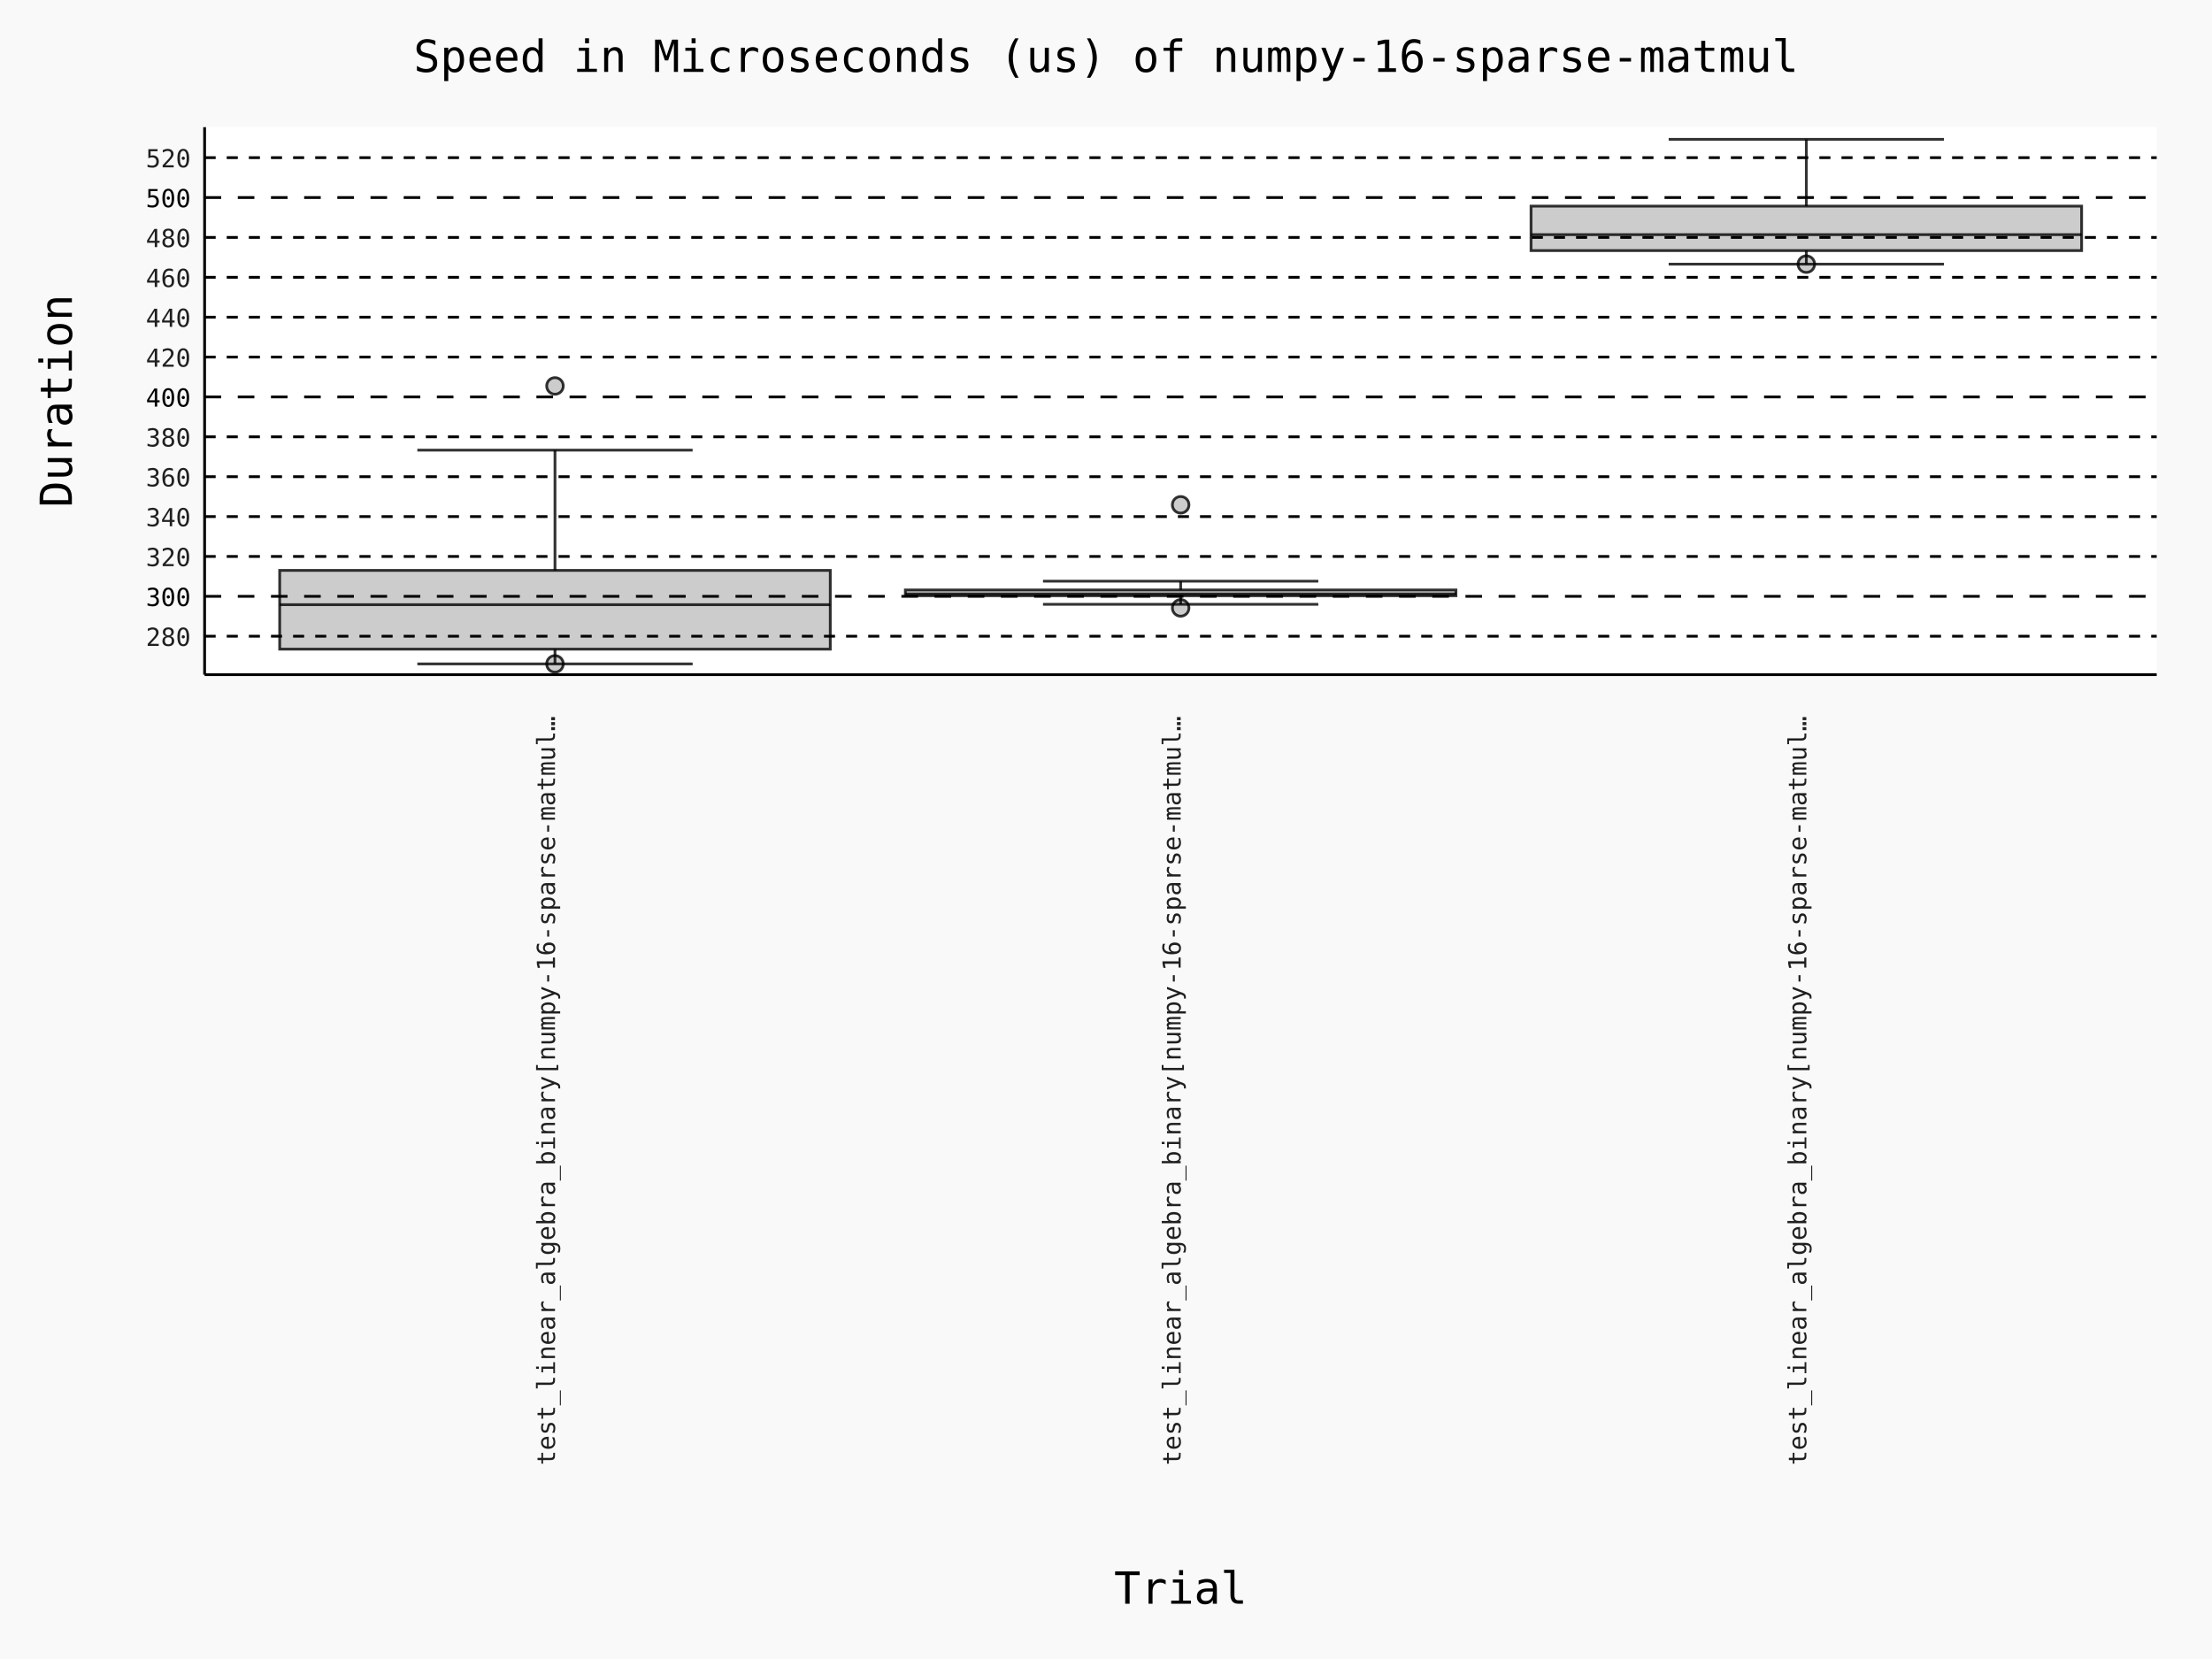
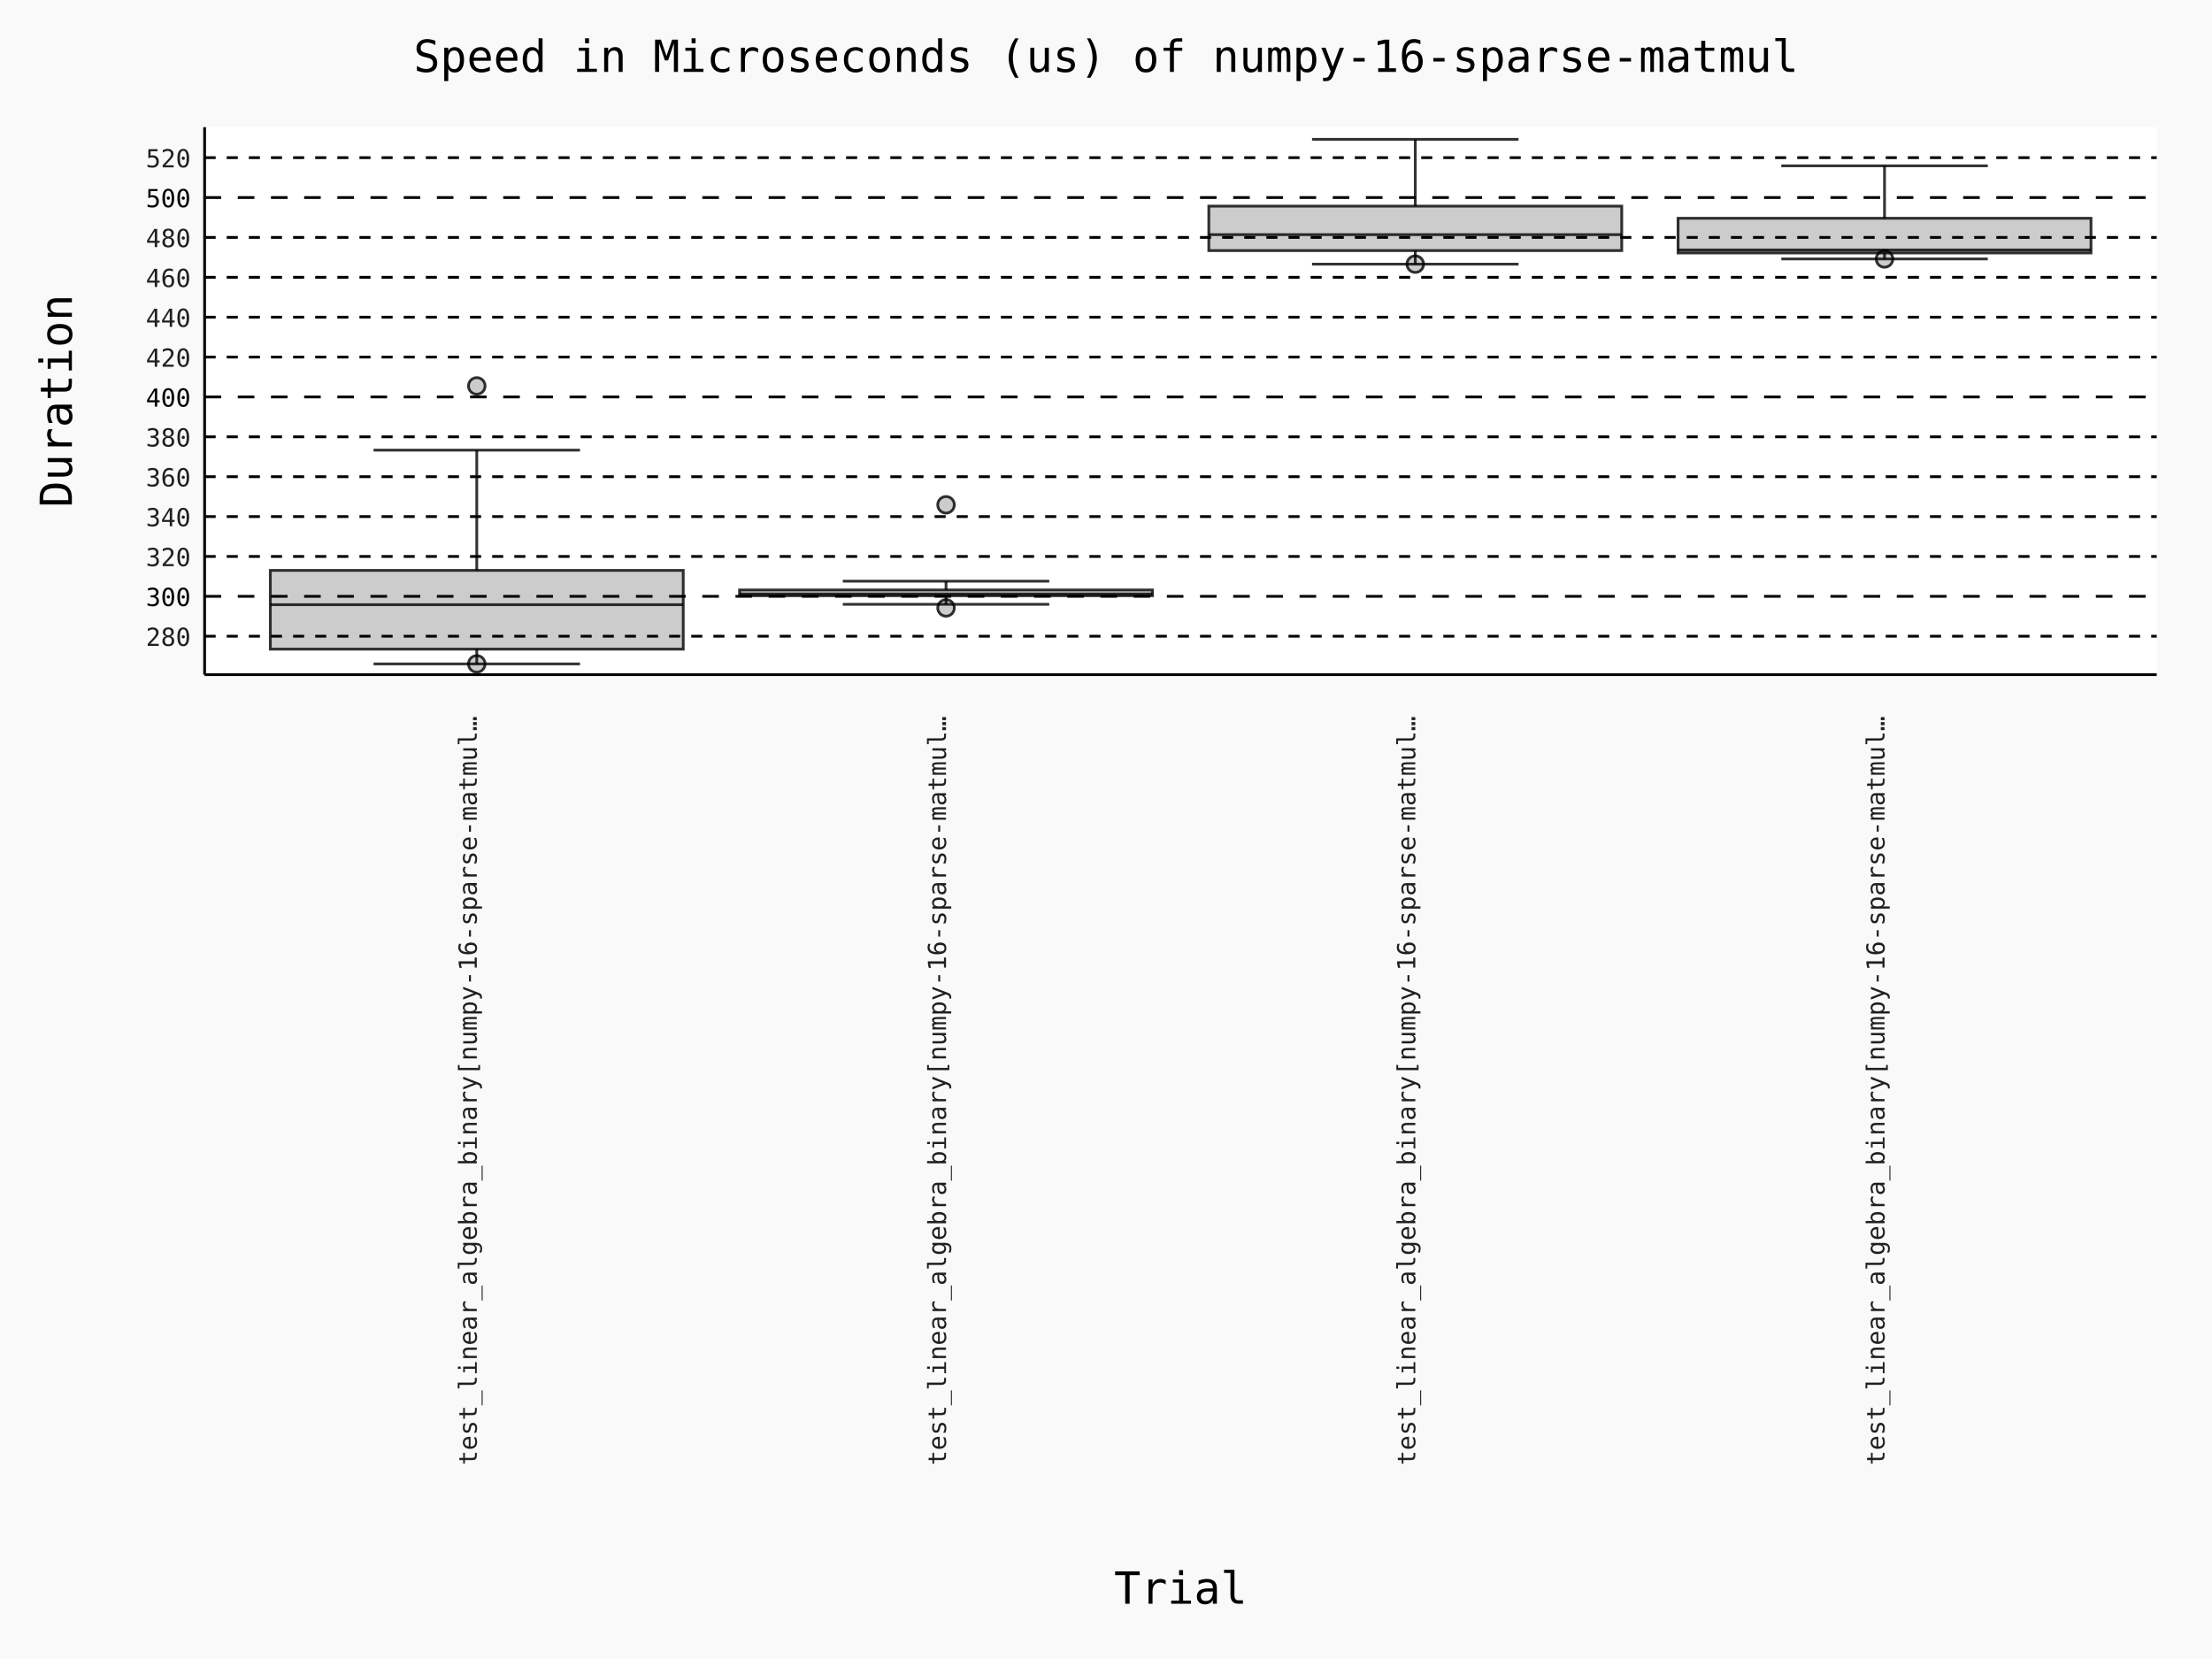
- <svg xmlns="http://www.w3.org/2000/svg" id="chart-00992610-4d95-4f3d-831e-2e537e9d0c7b" class="pygal-chart" viewBox="0 0 800 600">
+ <svg xmlns="http://www.w3.org/2000/svg" id="chart-6756fa02-0b34-4832-a4de-61869c123d2d" class="pygal-chart" viewBox="0 0 800 600">
  <defs>
-     <style type="text/css">#chart-00992610-4d95-4f3d-831e-2e537e9d0c7b{-webkit-user-select:none;-webkit-font-smoothing:antialiased;font-family:Consolas,"Deja Vu Sans Mono","Bitstream Vera Sans Mono","Courier New",monospace}#chart-00992610-4d95-4f3d-831e-2e537e9d0c7b .title{font-family:Consolas,"Deja Vu Sans Mono","Bitstream Vera Sans Mono","Courier New",monospace;font-size:16px}#chart-00992610-4d95-4f3d-831e-2e537e9d0c7b .legends .legend text{font-family:Consolas,"Deja Vu Sans Mono","Bitstream Vera Sans Mono","Courier New",monospace;font-size:14px}#chart-00992610-4d95-4f3d-831e-2e537e9d0c7b .axis text{font-family:Consolas,"Deja Vu Sans Mono","Bitstream Vera Sans Mono","Courier New",monospace;font-size:10px}#chart-00992610-4d95-4f3d-831e-2e537e9d0c7b .axis text.major{font-family:Consolas,"Deja Vu Sans Mono","Bitstream Vera Sans Mono","Courier New",monospace;font-size:10px}#chart-00992610-4d95-4f3d-831e-2e537e9d0c7b .text-overlay text.value{font-family:Consolas,"Deja Vu Sans Mono","Bitstream Vera Sans Mono","Courier New",monospace;font-size:16px}#chart-00992610-4d95-4f3d-831e-2e537e9d0c7b .text-overlay text.label{font-family:Consolas,"Deja Vu Sans Mono","Bitstream Vera Sans Mono","Courier New",monospace;font-size:10px}#chart-00992610-4d95-4f3d-831e-2e537e9d0c7b .tooltip{font-family:Consolas,"Deja Vu Sans Mono","Bitstream Vera Sans Mono","Courier New",monospace;font-size:14px}#chart-00992610-4d95-4f3d-831e-2e537e9d0c7b text.no_data{font-family:Consolas,"Deja Vu Sans Mono","Bitstream Vera Sans Mono","Courier New",monospace;font-size:64px}
- #chart-00992610-4d95-4f3d-831e-2e537e9d0c7b{background-color:rgba(249,249,249,1)}#chart-00992610-4d95-4f3d-831e-2e537e9d0c7b path,#chart-00992610-4d95-4f3d-831e-2e537e9d0c7b line,#chart-00992610-4d95-4f3d-831e-2e537e9d0c7b rect,#chart-00992610-4d95-4f3d-831e-2e537e9d0c7b circle{-webkit-transition:150ms;-moz-transition:150ms;transition:150ms}#chart-00992610-4d95-4f3d-831e-2e537e9d0c7b .graph &gt; .background{fill:rgba(249,249,249,1)}#chart-00992610-4d95-4f3d-831e-2e537e9d0c7b .plot &gt; .background{fill:rgba(255,255,255,1)}#chart-00992610-4d95-4f3d-831e-2e537e9d0c7b .graph{fill:rgba(0,0,0,.87)}#chart-00992610-4d95-4f3d-831e-2e537e9d0c7b text.no_data{fill:rgba(0,0,0,1)}#chart-00992610-4d95-4f3d-831e-2e537e9d0c7b .title{fill:rgba(0,0,0,1)}#chart-00992610-4d95-4f3d-831e-2e537e9d0c7b .legends .legend text{fill:rgba(0,0,0,.87)}#chart-00992610-4d95-4f3d-831e-2e537e9d0c7b .legends .legend:hover text{fill:rgba(0,0,0,1)}#chart-00992610-4d95-4f3d-831e-2e537e9d0c7b .axis .line{stroke:rgba(0,0,0,1)}#chart-00992610-4d95-4f3d-831e-2e537e9d0c7b .axis .guide.line{stroke:rgba(0,0,0,.54)}#chart-00992610-4d95-4f3d-831e-2e537e9d0c7b .axis .major.line{stroke:rgba(0,0,0,.87)}#chart-00992610-4d95-4f3d-831e-2e537e9d0c7b .axis text.major{fill:rgba(0,0,0,1)}#chart-00992610-4d95-4f3d-831e-2e537e9d0c7b .axis.y .guides:hover .guide.line,#chart-00992610-4d95-4f3d-831e-2e537e9d0c7b .line-graph .axis.x .guides:hover .guide.line,#chart-00992610-4d95-4f3d-831e-2e537e9d0c7b .stackedline-graph .axis.x .guides:hover .guide.line,#chart-00992610-4d95-4f3d-831e-2e537e9d0c7b .xy-graph .axis.x .guides:hover .guide.line{stroke:rgba(0,0,0,1)}#chart-00992610-4d95-4f3d-831e-2e537e9d0c7b .axis .guides:hover text{fill:rgba(0,0,0,1)}#chart-00992610-4d95-4f3d-831e-2e537e9d0c7b .reactive{fill-opacity:.7;stroke-opacity:.8;stroke-width:1}#chart-00992610-4d95-4f3d-831e-2e537e9d0c7b .ci{stroke:rgba(0,0,0,.87)}#chart-00992610-4d95-4f3d-831e-2e537e9d0c7b .reactive.active,#chart-00992610-4d95-4f3d-831e-2e537e9d0c7b .active .reactive{fill-opacity:.8;stroke-opacity:.9;stroke-width:4}#chart-00992610-4d95-4f3d-831e-2e537e9d0c7b .ci .reactive.active{stroke-width:1.5}#chart-00992610-4d95-4f3d-831e-2e537e9d0c7b .series text{fill:rgba(0,0,0,1)}#chart-00992610-4d95-4f3d-831e-2e537e9d0c7b .tooltip rect{fill:rgba(255,255,255,1);stroke:rgba(0,0,0,1);-webkit-transition:opacity 150ms;-moz-transition:opacity 150ms;transition:opacity 150ms}#chart-00992610-4d95-4f3d-831e-2e537e9d0c7b .tooltip .label{fill:rgba(0,0,0,.87)}#chart-00992610-4d95-4f3d-831e-2e537e9d0c7b .tooltip .label{fill:rgba(0,0,0,.87)}#chart-00992610-4d95-4f3d-831e-2e537e9d0c7b .tooltip .legend{font-size:.8em;fill:rgba(0,0,0,.54)}#chart-00992610-4d95-4f3d-831e-2e537e9d0c7b .tooltip .x_label{font-size:.6em;fill:rgba(0,0,0,1)}#chart-00992610-4d95-4f3d-831e-2e537e9d0c7b .tooltip .xlink{font-size:.5em;text-decoration:underline}#chart-00992610-4d95-4f3d-831e-2e537e9d0c7b .tooltip .value{font-size:1.5em}#chart-00992610-4d95-4f3d-831e-2e537e9d0c7b .bound{font-size:.5em}#chart-00992610-4d95-4f3d-831e-2e537e9d0c7b .max-value{font-size:.75em;fill:rgba(0,0,0,.54)}#chart-00992610-4d95-4f3d-831e-2e537e9d0c7b .map-element{fill:rgba(255,255,255,1);stroke:rgba(0,0,0,.54) !important}#chart-00992610-4d95-4f3d-831e-2e537e9d0c7b .map-element .reactive{fill-opacity:inherit;stroke-opacity:inherit}#chart-00992610-4d95-4f3d-831e-2e537e9d0c7b .color-0,#chart-00992610-4d95-4f3d-831e-2e537e9d0c7b .color-0 a:visited{stroke:#000000;fill:#000000}#chart-00992610-4d95-4f3d-831e-2e537e9d0c7b .color-1,#chart-00992610-4d95-4f3d-831e-2e537e9d0c7b .color-1 a:visited{stroke:#000000;fill:#000000}#chart-00992610-4d95-4f3d-831e-2e537e9d0c7b .color-2,#chart-00992610-4d95-4f3d-831e-2e537e9d0c7b .color-2 a:visited{stroke:#000000;fill:#000000}#chart-00992610-4d95-4f3d-831e-2e537e9d0c7b .text-overlay .color-0 text{fill:white}#chart-00992610-4d95-4f3d-831e-2e537e9d0c7b .text-overlay .color-1 text{fill:white}#chart-00992610-4d95-4f3d-831e-2e537e9d0c7b .text-overlay .color-2 text{fill:white}
- #chart-00992610-4d95-4f3d-831e-2e537e9d0c7b text.no_data{text-anchor:middle}#chart-00992610-4d95-4f3d-831e-2e537e9d0c7b .guide.line{fill:none}#chart-00992610-4d95-4f3d-831e-2e537e9d0c7b .centered{text-anchor:middle}#chart-00992610-4d95-4f3d-831e-2e537e9d0c7b .title{text-anchor:middle}#chart-00992610-4d95-4f3d-831e-2e537e9d0c7b .legends .legend text{fill-opacity:1}#chart-00992610-4d95-4f3d-831e-2e537e9d0c7b .axis.x text{text-anchor:middle}#chart-00992610-4d95-4f3d-831e-2e537e9d0c7b .axis.x:not(.web) text[transform]{text-anchor:start}#chart-00992610-4d95-4f3d-831e-2e537e9d0c7b .axis.x:not(.web) text[transform].backwards{text-anchor:end}#chart-00992610-4d95-4f3d-831e-2e537e9d0c7b .axis.y text{text-anchor:end}#chart-00992610-4d95-4f3d-831e-2e537e9d0c7b .axis.y text[transform].backwards{text-anchor:start}#chart-00992610-4d95-4f3d-831e-2e537e9d0c7b .axis.y2 text{text-anchor:start}#chart-00992610-4d95-4f3d-831e-2e537e9d0c7b .axis.y2 text[transform].backwards{text-anchor:end}#chart-00992610-4d95-4f3d-831e-2e537e9d0c7b .axis .guide.line{stroke-dasharray:4,4;stroke:black}#chart-00992610-4d95-4f3d-831e-2e537e9d0c7b .axis .major.guide.line{stroke-dasharray:6,6;stroke:black}#chart-00992610-4d95-4f3d-831e-2e537e9d0c7b .horizontal .axis.y .guide.line,#chart-00992610-4d95-4f3d-831e-2e537e9d0c7b .horizontal .axis.y2 .guide.line,#chart-00992610-4d95-4f3d-831e-2e537e9d0c7b .vertical .axis.x .guide.line{opacity:0}#chart-00992610-4d95-4f3d-831e-2e537e9d0c7b .horizontal .axis.always_show .guide.line,#chart-00992610-4d95-4f3d-831e-2e537e9d0c7b .vertical .axis.always_show .guide.line{opacity:1 !important}#chart-00992610-4d95-4f3d-831e-2e537e9d0c7b .axis.y .guides:hover .guide.line,#chart-00992610-4d95-4f3d-831e-2e537e9d0c7b .axis.y2 .guides:hover .guide.line,#chart-00992610-4d95-4f3d-831e-2e537e9d0c7b .axis.x .guides:hover .guide.line{opacity:1}#chart-00992610-4d95-4f3d-831e-2e537e9d0c7b .axis .guides:hover text{opacity:1}#chart-00992610-4d95-4f3d-831e-2e537e9d0c7b .nofill{fill:none}#chart-00992610-4d95-4f3d-831e-2e537e9d0c7b .subtle-fill{fill-opacity:.2}#chart-00992610-4d95-4f3d-831e-2e537e9d0c7b .dot{stroke-width:1px;fill-opacity:1;stroke-opacity:1}#chart-00992610-4d95-4f3d-831e-2e537e9d0c7b .dot.active{stroke-width:5px}#chart-00992610-4d95-4f3d-831e-2e537e9d0c7b .dot.negative{fill:transparent}#chart-00992610-4d95-4f3d-831e-2e537e9d0c7b text,#chart-00992610-4d95-4f3d-831e-2e537e9d0c7b tspan{stroke:none !important}#chart-00992610-4d95-4f3d-831e-2e537e9d0c7b .series text.active{opacity:1}#chart-00992610-4d95-4f3d-831e-2e537e9d0c7b .tooltip rect{fill-opacity:.95;stroke-width:.5}#chart-00992610-4d95-4f3d-831e-2e537e9d0c7b .tooltip text{fill-opacity:1}#chart-00992610-4d95-4f3d-831e-2e537e9d0c7b .showable{visibility:hidden}#chart-00992610-4d95-4f3d-831e-2e537e9d0c7b .showable.shown{visibility:visible}#chart-00992610-4d95-4f3d-831e-2e537e9d0c7b .gauge-background{fill:rgba(229,229,229,1);stroke:none}#chart-00992610-4d95-4f3d-831e-2e537e9d0c7b .bg-lines{stroke:rgba(249,249,249,1);stroke-width:2px}
+     <style type="text/css">#chart-6756fa02-0b34-4832-a4de-61869c123d2d{-webkit-user-select:none;-webkit-font-smoothing:antialiased;font-family:Consolas,"Deja Vu Sans Mono","Bitstream Vera Sans Mono","Courier New",monospace}#chart-6756fa02-0b34-4832-a4de-61869c123d2d .title{font-family:Consolas,"Deja Vu Sans Mono","Bitstream Vera Sans Mono","Courier New",monospace;font-size:16px}#chart-6756fa02-0b34-4832-a4de-61869c123d2d .legends .legend text{font-family:Consolas,"Deja Vu Sans Mono","Bitstream Vera Sans Mono","Courier New",monospace;font-size:14px}#chart-6756fa02-0b34-4832-a4de-61869c123d2d .axis text{font-family:Consolas,"Deja Vu Sans Mono","Bitstream Vera Sans Mono","Courier New",monospace;font-size:10px}#chart-6756fa02-0b34-4832-a4de-61869c123d2d .axis text.major{font-family:Consolas,"Deja Vu Sans Mono","Bitstream Vera Sans Mono","Courier New",monospace;font-size:10px}#chart-6756fa02-0b34-4832-a4de-61869c123d2d .text-overlay text.value{font-family:Consolas,"Deja Vu Sans Mono","Bitstream Vera Sans Mono","Courier New",monospace;font-size:16px}#chart-6756fa02-0b34-4832-a4de-61869c123d2d .text-overlay text.label{font-family:Consolas,"Deja Vu Sans Mono","Bitstream Vera Sans Mono","Courier New",monospace;font-size:10px}#chart-6756fa02-0b34-4832-a4de-61869c123d2d .tooltip{font-family:Consolas,"Deja Vu Sans Mono","Bitstream Vera Sans Mono","Courier New",monospace;font-size:14px}#chart-6756fa02-0b34-4832-a4de-61869c123d2d text.no_data{font-family:Consolas,"Deja Vu Sans Mono","Bitstream Vera Sans Mono","Courier New",monospace;font-size:64px}
+ #chart-6756fa02-0b34-4832-a4de-61869c123d2d{background-color:rgba(249,249,249,1)}#chart-6756fa02-0b34-4832-a4de-61869c123d2d path,#chart-6756fa02-0b34-4832-a4de-61869c123d2d line,#chart-6756fa02-0b34-4832-a4de-61869c123d2d rect,#chart-6756fa02-0b34-4832-a4de-61869c123d2d circle{-webkit-transition:150ms;-moz-transition:150ms;transition:150ms}#chart-6756fa02-0b34-4832-a4de-61869c123d2d .graph &gt; .background{fill:rgba(249,249,249,1)}#chart-6756fa02-0b34-4832-a4de-61869c123d2d .plot &gt; .background{fill:rgba(255,255,255,1)}#chart-6756fa02-0b34-4832-a4de-61869c123d2d .graph{fill:rgba(0,0,0,.87)}#chart-6756fa02-0b34-4832-a4de-61869c123d2d text.no_data{fill:rgba(0,0,0,1)}#chart-6756fa02-0b34-4832-a4de-61869c123d2d .title{fill:rgba(0,0,0,1)}#chart-6756fa02-0b34-4832-a4de-61869c123d2d .legends .legend text{fill:rgba(0,0,0,.87)}#chart-6756fa02-0b34-4832-a4de-61869c123d2d .legends .legend:hover text{fill:rgba(0,0,0,1)}#chart-6756fa02-0b34-4832-a4de-61869c123d2d .axis .line{stroke:rgba(0,0,0,1)}#chart-6756fa02-0b34-4832-a4de-61869c123d2d .axis .guide.line{stroke:rgba(0,0,0,.54)}#chart-6756fa02-0b34-4832-a4de-61869c123d2d .axis .major.line{stroke:rgba(0,0,0,.87)}#chart-6756fa02-0b34-4832-a4de-61869c123d2d .axis text.major{fill:rgba(0,0,0,1)}#chart-6756fa02-0b34-4832-a4de-61869c123d2d .axis.y .guides:hover .guide.line,#chart-6756fa02-0b34-4832-a4de-61869c123d2d .line-graph .axis.x .guides:hover .guide.line,#chart-6756fa02-0b34-4832-a4de-61869c123d2d .stackedline-graph .axis.x .guides:hover .guide.line,#chart-6756fa02-0b34-4832-a4de-61869c123d2d .xy-graph .axis.x .guides:hover .guide.line{stroke:rgba(0,0,0,1)}#chart-6756fa02-0b34-4832-a4de-61869c123d2d .axis .guides:hover text{fill:rgba(0,0,0,1)}#chart-6756fa02-0b34-4832-a4de-61869c123d2d .reactive{fill-opacity:.7;stroke-opacity:.8;stroke-width:1}#chart-6756fa02-0b34-4832-a4de-61869c123d2d .ci{stroke:rgba(0,0,0,.87)}#chart-6756fa02-0b34-4832-a4de-61869c123d2d .reactive.active,#chart-6756fa02-0b34-4832-a4de-61869c123d2d .active .reactive{fill-opacity:.8;stroke-opacity:.9;stroke-width:4}#chart-6756fa02-0b34-4832-a4de-61869c123d2d .ci .reactive.active{stroke-width:1.5}#chart-6756fa02-0b34-4832-a4de-61869c123d2d .series text{fill:rgba(0,0,0,1)}#chart-6756fa02-0b34-4832-a4de-61869c123d2d .tooltip rect{fill:rgba(255,255,255,1);stroke:rgba(0,0,0,1);-webkit-transition:opacity 150ms;-moz-transition:opacity 150ms;transition:opacity 150ms}#chart-6756fa02-0b34-4832-a4de-61869c123d2d .tooltip .label{fill:rgba(0,0,0,.87)}#chart-6756fa02-0b34-4832-a4de-61869c123d2d .tooltip .label{fill:rgba(0,0,0,.87)}#chart-6756fa02-0b34-4832-a4de-61869c123d2d .tooltip .legend{font-size:.8em;fill:rgba(0,0,0,.54)}#chart-6756fa02-0b34-4832-a4de-61869c123d2d .tooltip .x_label{font-size:.6em;fill:rgba(0,0,0,1)}#chart-6756fa02-0b34-4832-a4de-61869c123d2d .tooltip .xlink{font-size:.5em;text-decoration:underline}#chart-6756fa02-0b34-4832-a4de-61869c123d2d .tooltip .value{font-size:1.5em}#chart-6756fa02-0b34-4832-a4de-61869c123d2d .bound{font-size:.5em}#chart-6756fa02-0b34-4832-a4de-61869c123d2d .max-value{font-size:.75em;fill:rgba(0,0,0,.54)}#chart-6756fa02-0b34-4832-a4de-61869c123d2d .map-element{fill:rgba(255,255,255,1);stroke:rgba(0,0,0,.54) !important}#chart-6756fa02-0b34-4832-a4de-61869c123d2d .map-element .reactive{fill-opacity:inherit;stroke-opacity:inherit}#chart-6756fa02-0b34-4832-a4de-61869c123d2d .color-0,#chart-6756fa02-0b34-4832-a4de-61869c123d2d .color-0 a:visited{stroke:#000000;fill:#000000}#chart-6756fa02-0b34-4832-a4de-61869c123d2d .color-1,#chart-6756fa02-0b34-4832-a4de-61869c123d2d .color-1 a:visited{stroke:#000000;fill:#000000}#chart-6756fa02-0b34-4832-a4de-61869c123d2d .color-2,#chart-6756fa02-0b34-4832-a4de-61869c123d2d .color-2 a:visited{stroke:#000000;fill:#000000}#chart-6756fa02-0b34-4832-a4de-61869c123d2d .color-3,#chart-6756fa02-0b34-4832-a4de-61869c123d2d .color-3 a:visited{stroke:#000000;fill:#000000}#chart-6756fa02-0b34-4832-a4de-61869c123d2d .text-overlay .color-0 text{fill:white}#chart-6756fa02-0b34-4832-a4de-61869c123d2d .text-overlay .color-1 text{fill:white}#chart-6756fa02-0b34-4832-a4de-61869c123d2d .text-overlay .color-2 text{fill:white}#chart-6756fa02-0b34-4832-a4de-61869c123d2d .text-overlay .color-3 text{fill:white}
+ #chart-6756fa02-0b34-4832-a4de-61869c123d2d text.no_data{text-anchor:middle}#chart-6756fa02-0b34-4832-a4de-61869c123d2d .guide.line{fill:none}#chart-6756fa02-0b34-4832-a4de-61869c123d2d .centered{text-anchor:middle}#chart-6756fa02-0b34-4832-a4de-61869c123d2d .title{text-anchor:middle}#chart-6756fa02-0b34-4832-a4de-61869c123d2d .legends .legend text{fill-opacity:1}#chart-6756fa02-0b34-4832-a4de-61869c123d2d .axis.x text{text-anchor:middle}#chart-6756fa02-0b34-4832-a4de-61869c123d2d .axis.x:not(.web) text[transform]{text-anchor:start}#chart-6756fa02-0b34-4832-a4de-61869c123d2d .axis.x:not(.web) text[transform].backwards{text-anchor:end}#chart-6756fa02-0b34-4832-a4de-61869c123d2d .axis.y text{text-anchor:end}#chart-6756fa02-0b34-4832-a4de-61869c123d2d .axis.y text[transform].backwards{text-anchor:start}#chart-6756fa02-0b34-4832-a4de-61869c123d2d .axis.y2 text{text-anchor:start}#chart-6756fa02-0b34-4832-a4de-61869c123d2d .axis.y2 text[transform].backwards{text-anchor:end}#chart-6756fa02-0b34-4832-a4de-61869c123d2d .axis .guide.line{stroke-dasharray:4,4;stroke:black}#chart-6756fa02-0b34-4832-a4de-61869c123d2d .axis .major.guide.line{stroke-dasharray:6,6;stroke:black}#chart-6756fa02-0b34-4832-a4de-61869c123d2d .horizontal .axis.y .guide.line,#chart-6756fa02-0b34-4832-a4de-61869c123d2d .horizontal .axis.y2 .guide.line,#chart-6756fa02-0b34-4832-a4de-61869c123d2d .vertical .axis.x .guide.line{opacity:0}#chart-6756fa02-0b34-4832-a4de-61869c123d2d .horizontal .axis.always_show .guide.line,#chart-6756fa02-0b34-4832-a4de-61869c123d2d .vertical .axis.always_show .guide.line{opacity:1 !important}#chart-6756fa02-0b34-4832-a4de-61869c123d2d .axis.y .guides:hover .guide.line,#chart-6756fa02-0b34-4832-a4de-61869c123d2d .axis.y2 .guides:hover .guide.line,#chart-6756fa02-0b34-4832-a4de-61869c123d2d .axis.x .guides:hover .guide.line{opacity:1}#chart-6756fa02-0b34-4832-a4de-61869c123d2d .axis .guides:hover text{opacity:1}#chart-6756fa02-0b34-4832-a4de-61869c123d2d .nofill{fill:none}#chart-6756fa02-0b34-4832-a4de-61869c123d2d .subtle-fill{fill-opacity:.2}#chart-6756fa02-0b34-4832-a4de-61869c123d2d .dot{stroke-width:1px;fill-opacity:1;stroke-opacity:1}#chart-6756fa02-0b34-4832-a4de-61869c123d2d .dot.active{stroke-width:5px}#chart-6756fa02-0b34-4832-a4de-61869c123d2d .dot.negative{fill:transparent}#chart-6756fa02-0b34-4832-a4de-61869c123d2d text,#chart-6756fa02-0b34-4832-a4de-61869c123d2d tspan{stroke:none !important}#chart-6756fa02-0b34-4832-a4de-61869c123d2d .series text.active{opacity:1}#chart-6756fa02-0b34-4832-a4de-61869c123d2d .tooltip rect{fill-opacity:.95;stroke-width:.5}#chart-6756fa02-0b34-4832-a4de-61869c123d2d .tooltip text{fill-opacity:1}#chart-6756fa02-0b34-4832-a4de-61869c123d2d .showable{visibility:hidden}#chart-6756fa02-0b34-4832-a4de-61869c123d2d .showable.shown{visibility:visible}#chart-6756fa02-0b34-4832-a4de-61869c123d2d .gauge-background{fill:rgba(229,229,229,1);stroke:none}#chart-6756fa02-0b34-4832-a4de-61869c123d2d .bg-lines{stroke:rgba(249,249,249,1);stroke-width:2px}
.tooltip .value{font-size:1em !important}.axis text{font-size:9px !important}</style>
  </defs>
  <g class="graph custombox-graph vertical">
    <rect x="0" y="0" width="800" height="600" class="background" />
    <g transform="translate(74, 46)" class="plot">
      <rect x="0" y="0" width="706.0" height="198.0" class="background" />
      <g class="axis y always_show">
        <path d="M0 198 h706" class="line" />
        <g class="guides">
          <path d="M0 184.096 h706" class="guide line" />
          <text x="-5" y="187.596" class="">280</text>
        </g>
        <g class="guides">
          <path d="M0 169.673 h706" class="major guide line" />
          <text x="-5" y="173.173" class="major">300</text>
        </g>
        <g class="guides">
          <path d="M0 155.25 h706" class="guide line" />
          <text x="-5" y="158.75" class="">320</text>
        </g>
        <g class="guides">
          <path d="M0 140.827 h706" class="guide line" />
          <text x="-5" y="144.327" class="">340</text>
        </g>
        <g class="guides">
          <path d="M0 126.404 h706" class="guide line" />
          <text x="-5" y="129.904" class="">360</text>
        </g>
        <g class="guides">
          <path d="M0 111.981 h706" class="guide line" />
          <text x="-5" y="115.481" class="">380</text>
        </g>
        <g class="guides">
          <path d="M0 97.558 h706" class="major guide line" />
          <text x="-5" y="101.058" class="major">400</text>
        </g>
        <g class="guides">
          <path d="M0 83.135 h706" class="guide line" />
          <text x="-5" y="86.635" class="">420</text>
        </g>
        <g class="guides">
          <path d="M0 68.712 h706" class="guide line" />
          <text x="-5" y="72.212" class="">440</text>
        </g>
        <g class="guides">
          <path d="M0 54.288 h706" class="guide line" />
          <text x="-5" y="57.788" class="">460</text>
        </g>
        <g class="guides">
          <path d="M0 39.865 h706" class="guide line" />
          <text x="-5" y="43.365" class="">480</text>
        </g>
        <g class="guides">
          <path d="M0 25.442 h706" class="major guide line" />
          <text x="-5" y="28.942" class="major">500</text>
        </g>
        <g class="guides">
          <path d="M0 11.019 h706" class="guide line" />
          <text x="-5" y="14.519" class="">520</text>
        </g>
      </g>
      <g class="axis x">
        <path d="M0 0 v198" class="line" />
        <g class="guides">
-           <path d="M126.718 0 v198" class="guide line" />
-           <text x="126.718" y="213.0" class="backwards" transform="rotate(270 126.7179 213)">test_linear_algebra_binary[numpy-16-sparse-matmul…</text>
+           <path d="M98.433 0 v198" class="guide line" />
+           <text x="98.433" y="213.0" class="backwards" transform="rotate(270 98.43269 213)">test_linear_algebra_binary[numpy-16-sparse-matmul…</text>
        </g>
        <g class="guides">
-           <path d="M353 0 v198" class="guide line" />
-           <text x="353.0" y="213.0" class="backwards" transform="rotate(270 353 213)">test_linear_algebra_binary[numpy-16-sparse-matmul…</text>
+           <path d="M268.144 0 v198" class="guide line" />
+           <text x="268.144" y="213.0" class="backwards" transform="rotate(270 268.1442 213)">test_linear_algebra_binary[numpy-16-sparse-matmul…</text>
        </g>
        <g class="guides">
-           <path d="M579.282 0 v198" class="guide line" />
-           <text x="579.282" y="213.0" class="backwards" transform="rotate(270 579.2821 213)">test_linear_algebra_binary[numpy-16-sparse-matmul…</text>
+           <path d="M437.856 0 v198" class="guide line" />
+           <text x="437.856" y="213.0" class="backwards" transform="rotate(270 437.8558 213)">test_linear_algebra_binary[numpy-16-sparse-matmul…</text>
+         </g>
+         <g class="guides">
+           <path d="M607.567 0 v198" class="guide line" />
+           <text x="607.567" y="213.0" class="backwards" transform="rotate(270 607.5673 213)">test_linear_algebra_binary[numpy-16-sparse-matmul…</text>
        </g>
      </g>
      <g class="series serie-0 color-0">
        <g class="boxes">
          <g class="box">
-             <path stroke-width="3" d="M76.936 194.112 L176.5 194.112" class="reactive tooltip-trigger" />
-             <path stroke-width="3" d="M27.154 172.693 L226.282 172.693" class="reactive tooltip-trigger" />
-             <path stroke-width="3" d="M76.936 116.801 L176.5 116.801" class="reactive tooltip-trigger" />
-             <path stroke-width="2" d="M126.718 194.112 L126.718 188.775" class="reactive tooltip-trigger" />
-             <path stroke-width="2" d="M126.718 116.801 L126.718 160.289" class="reactive tooltip-trigger" />
-             <rect x="27.154" y="160.289" height="28.486" width="199.128" class="subtle-fill reactive tooltip-trigger" />
-             <circle cx="126.718" cy="194.112" r="3" class="subtle-fill reactive tooltip-trigger" />
-             <circle cx="126.718" cy="93.579" r="3" class="subtle-fill reactive tooltip-trigger" />
+             <path stroke-width="3" d="M61.096 194.112 L135.769 194.112" class="reactive tooltip-trigger" />
+             <path stroke-width="3" d="M23.76 172.693 L173.106 172.693" class="reactive tooltip-trigger" />
+             <path stroke-width="3" d="M61.096 116.801 L135.769 116.801" class="reactive tooltip-trigger" />
+             <path stroke-width="2" d="M98.433 194.112 L98.433 188.775" class="reactive tooltip-trigger" />
+             <path stroke-width="2" d="M98.433 116.801 L98.433 160.289" class="reactive tooltip-trigger" />
+             <rect x="23.76" y="160.289" height="28.486" width="149.346" class="subtle-fill reactive tooltip-trigger" />
+             <circle cx="98.433" cy="194.112" r="3" class="subtle-fill reactive tooltip-trigger" />
+             <circle cx="98.433" cy="93.579" r="3" class="subtle-fill reactive tooltip-trigger" />
          </g>
        </g>
      </g>
      <g class="series serie-1 color-1">
        <g class="boxes">
          <g class="box">
-             <path stroke-width="3" d="M303.218 172.56 L402.782 172.56" class="reactive tooltip-trigger" />
-             <path stroke-width="3" d="M253.436 168.809 L452.564 168.809" class="reactive tooltip-trigger" />
-             <path stroke-width="3" d="M303.218 164.194 L402.782 164.194" class="reactive tooltip-trigger" />
-             <path stroke-width="2" d="M353 172.56 L353 169.459" class="reactive tooltip-trigger" />
-             <path stroke-width="2" d="M353 164.194 L353 167.368" class="reactive tooltip-trigger" />
-             <rect x="253.436" y="167.368" height="2.091" width="199.128" class="subtle-fill reactive tooltip-trigger" />
-             <circle cx="353" cy="173.858" r="3" class="subtle-fill reactive tooltip-trigger" />
-             <circle cx="353" cy="136.574" r="3" class="subtle-fill reactive tooltip-trigger" />
+             <path stroke-width="3" d="M230.808 172.56 L305.481 172.56" class="reactive tooltip-trigger" />
+             <path stroke-width="3" d="M193.471 168.809 L342.817 168.809" class="reactive tooltip-trigger" />
+             <path stroke-width="3" d="M230.808 164.194 L305.481 164.194" class="reactive tooltip-trigger" />
+             <path stroke-width="2" d="M268.144 172.56 L268.144 169.459" class="reactive tooltip-trigger" />
+             <path stroke-width="2" d="M268.144 164.194 L268.144 167.368" class="reactive tooltip-trigger" />
+             <rect x="193.471" y="167.368" height="2.091" width="149.346" class="subtle-fill reactive tooltip-trigger" />
+             <circle cx="268.144" cy="173.858" r="3" class="subtle-fill reactive tooltip-trigger" />
+             <circle cx="268.144" cy="136.574" r="3" class="subtle-fill reactive tooltip-trigger" />
          </g>
        </g>
      </g>
      <g class="series serie-2 color-2">
        <g class="boxes">
          <g class="box">
-             <path stroke-width="3" d="M529.5 49.534 L629.064 49.534" class="reactive tooltip-trigger" />
-             <path stroke-width="3" d="M479.718 38.861 L678.846 38.861" class="reactive tooltip-trigger" />
-             <path stroke-width="3" d="M529.5 4.39 L629.064 4.39" class="reactive tooltip-trigger" />
-             <path stroke-width="2" d="M579.282 49.534 L579.282 44.63" class="reactive tooltip-trigger" />
-             <path stroke-width="2" d="M579.282 4.39 L579.282 28.548" class="reactive tooltip-trigger" />
-             <rect x="479.718" y="28.548" height="16.082" width="199.128" class="subtle-fill reactive tooltip-trigger" />
-             <circle cx="579.282" cy="49.534" r="3" class="subtle-fill reactive tooltip-trigger" />
-             <circle cx="579.282" cy="-978.889" r="3" class="subtle-fill reactive tooltip-trigger" />
+             <path stroke-width="3" d="M400.519 49.534 L475.192 49.534" class="reactive tooltip-trigger" />
+             <path stroke-width="3" d="M363.183 38.861 L512.529 38.861" class="reactive tooltip-trigger" />
+             <path stroke-width="3" d="M400.519 4.39 L475.192 4.39" class="reactive tooltip-trigger" />
+             <path stroke-width="2" d="M437.856 49.534 L437.856 44.63" class="reactive tooltip-trigger" />
+             <path stroke-width="2" d="M437.856 4.39 L437.856 28.548" class="reactive tooltip-trigger" />
+             <rect x="363.183" y="28.548" height="16.082" width="149.346" class="subtle-fill reactive tooltip-trigger" />
+             <circle cx="437.856" cy="49.534" r="3" class="subtle-fill reactive tooltip-trigger" />
+             <circle cx="437.856" cy="-978.889" r="3" class="subtle-fill reactive tooltip-trigger" />
+           </g>
+         </g>
+       </g>
+       <g class="series serie-3 color-3">
+         <g class="boxes">
+           <g class="box">
+             <path stroke-width="3" d="M570.231 47.652 L644.904 47.652" class="reactive tooltip-trigger" />
+             <path stroke-width="3" d="M532.894 44.406 L682.24 44.406" class="reactive tooltip-trigger" />
+             <path stroke-width="3" d="M570.231 13.973 L644.904 13.973" class="reactive tooltip-trigger" />
+             <path stroke-width="2" d="M607.567 47.652 L607.567 45.487" class="reactive tooltip-trigger" />
+             <path stroke-width="2" d="M607.567 13.973 L607.567 32.939" class="reactive tooltip-trigger" />
+             <rect x="532.894" y="32.939" height="12.548" width="149.346" class="subtle-fill reactive tooltip-trigger" />
+             <circle cx="607.567" cy="47.652" r="3" class="subtle-fill reactive tooltip-trigger" />
+             <circle cx="607.567" cy="-1039.713" r="3" class="subtle-fill reactive tooltip-trigger" />
          </g>
        </g>
      </g>
    </g>
    <g class="titles">
      <text x="400.0" y="26" class="title plot_title">Speed in Microseconds (us) of numpy-16-sparse-matmul</text>
      <text x="427.0" y="580.0" class="title">Trial</text>
      <text x="0" y="171.0" class="title" transform="rotate(-90 0 145)">Duration</text>
    </g>
    <g transform="translate(74, 46)" class="plot overlay">
      <g class="series serie-0 color-0" />
      <g class="series serie-1 color-1" />
      <g class="series serie-2 color-2" />
+       <g class="series serie-3 color-3" />
    </g>
    <g transform="translate(74, 46)" class="plot text-overlay">
      <g class="series serie-0 color-0" />
      <g class="series serie-1 color-1" />
      <g class="series serie-2 color-2" />
+       <g class="series serie-3 color-3" />
    </g>
    <g transform="translate(74, 46)" class="plot tooltip-overlay">
      <g transform="translate(0 0)" style="opacity: 0" class="tooltip">
        <rect rx="0" ry="0" width="0" height="0" class="tooltip-box" />
        <g class="text" />
      </g>
    </g>
  </g>
</svg>
